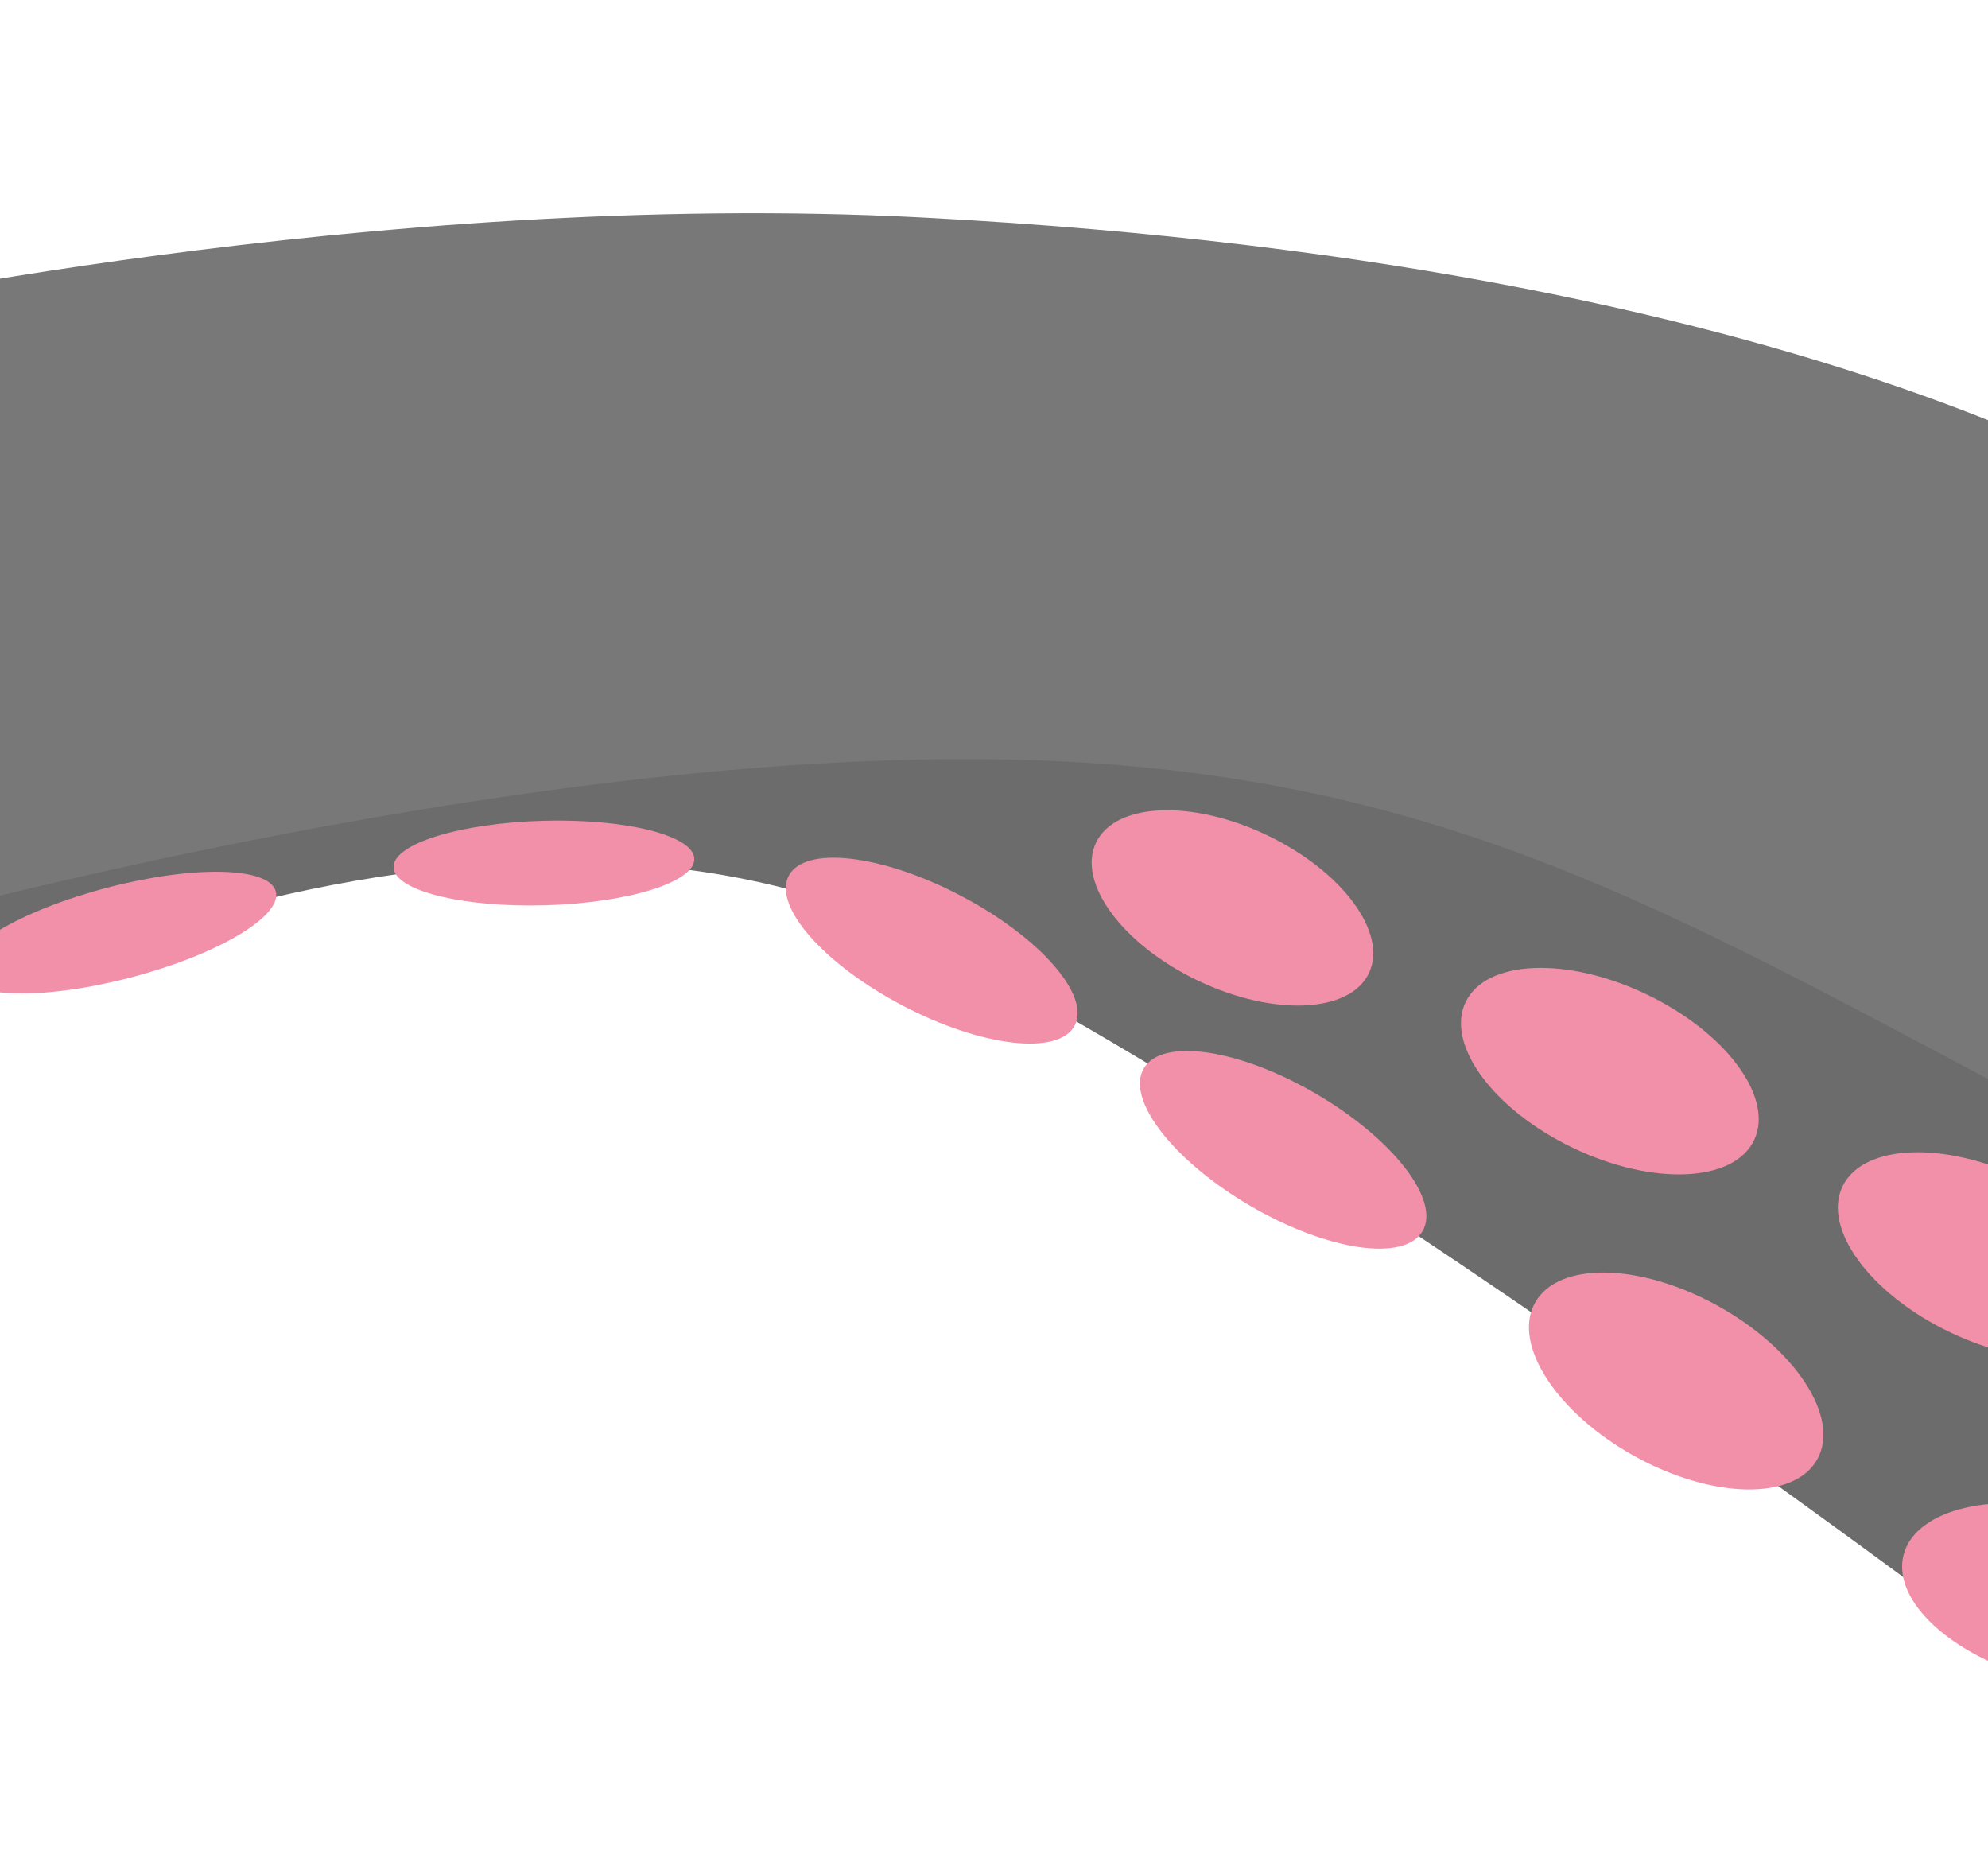
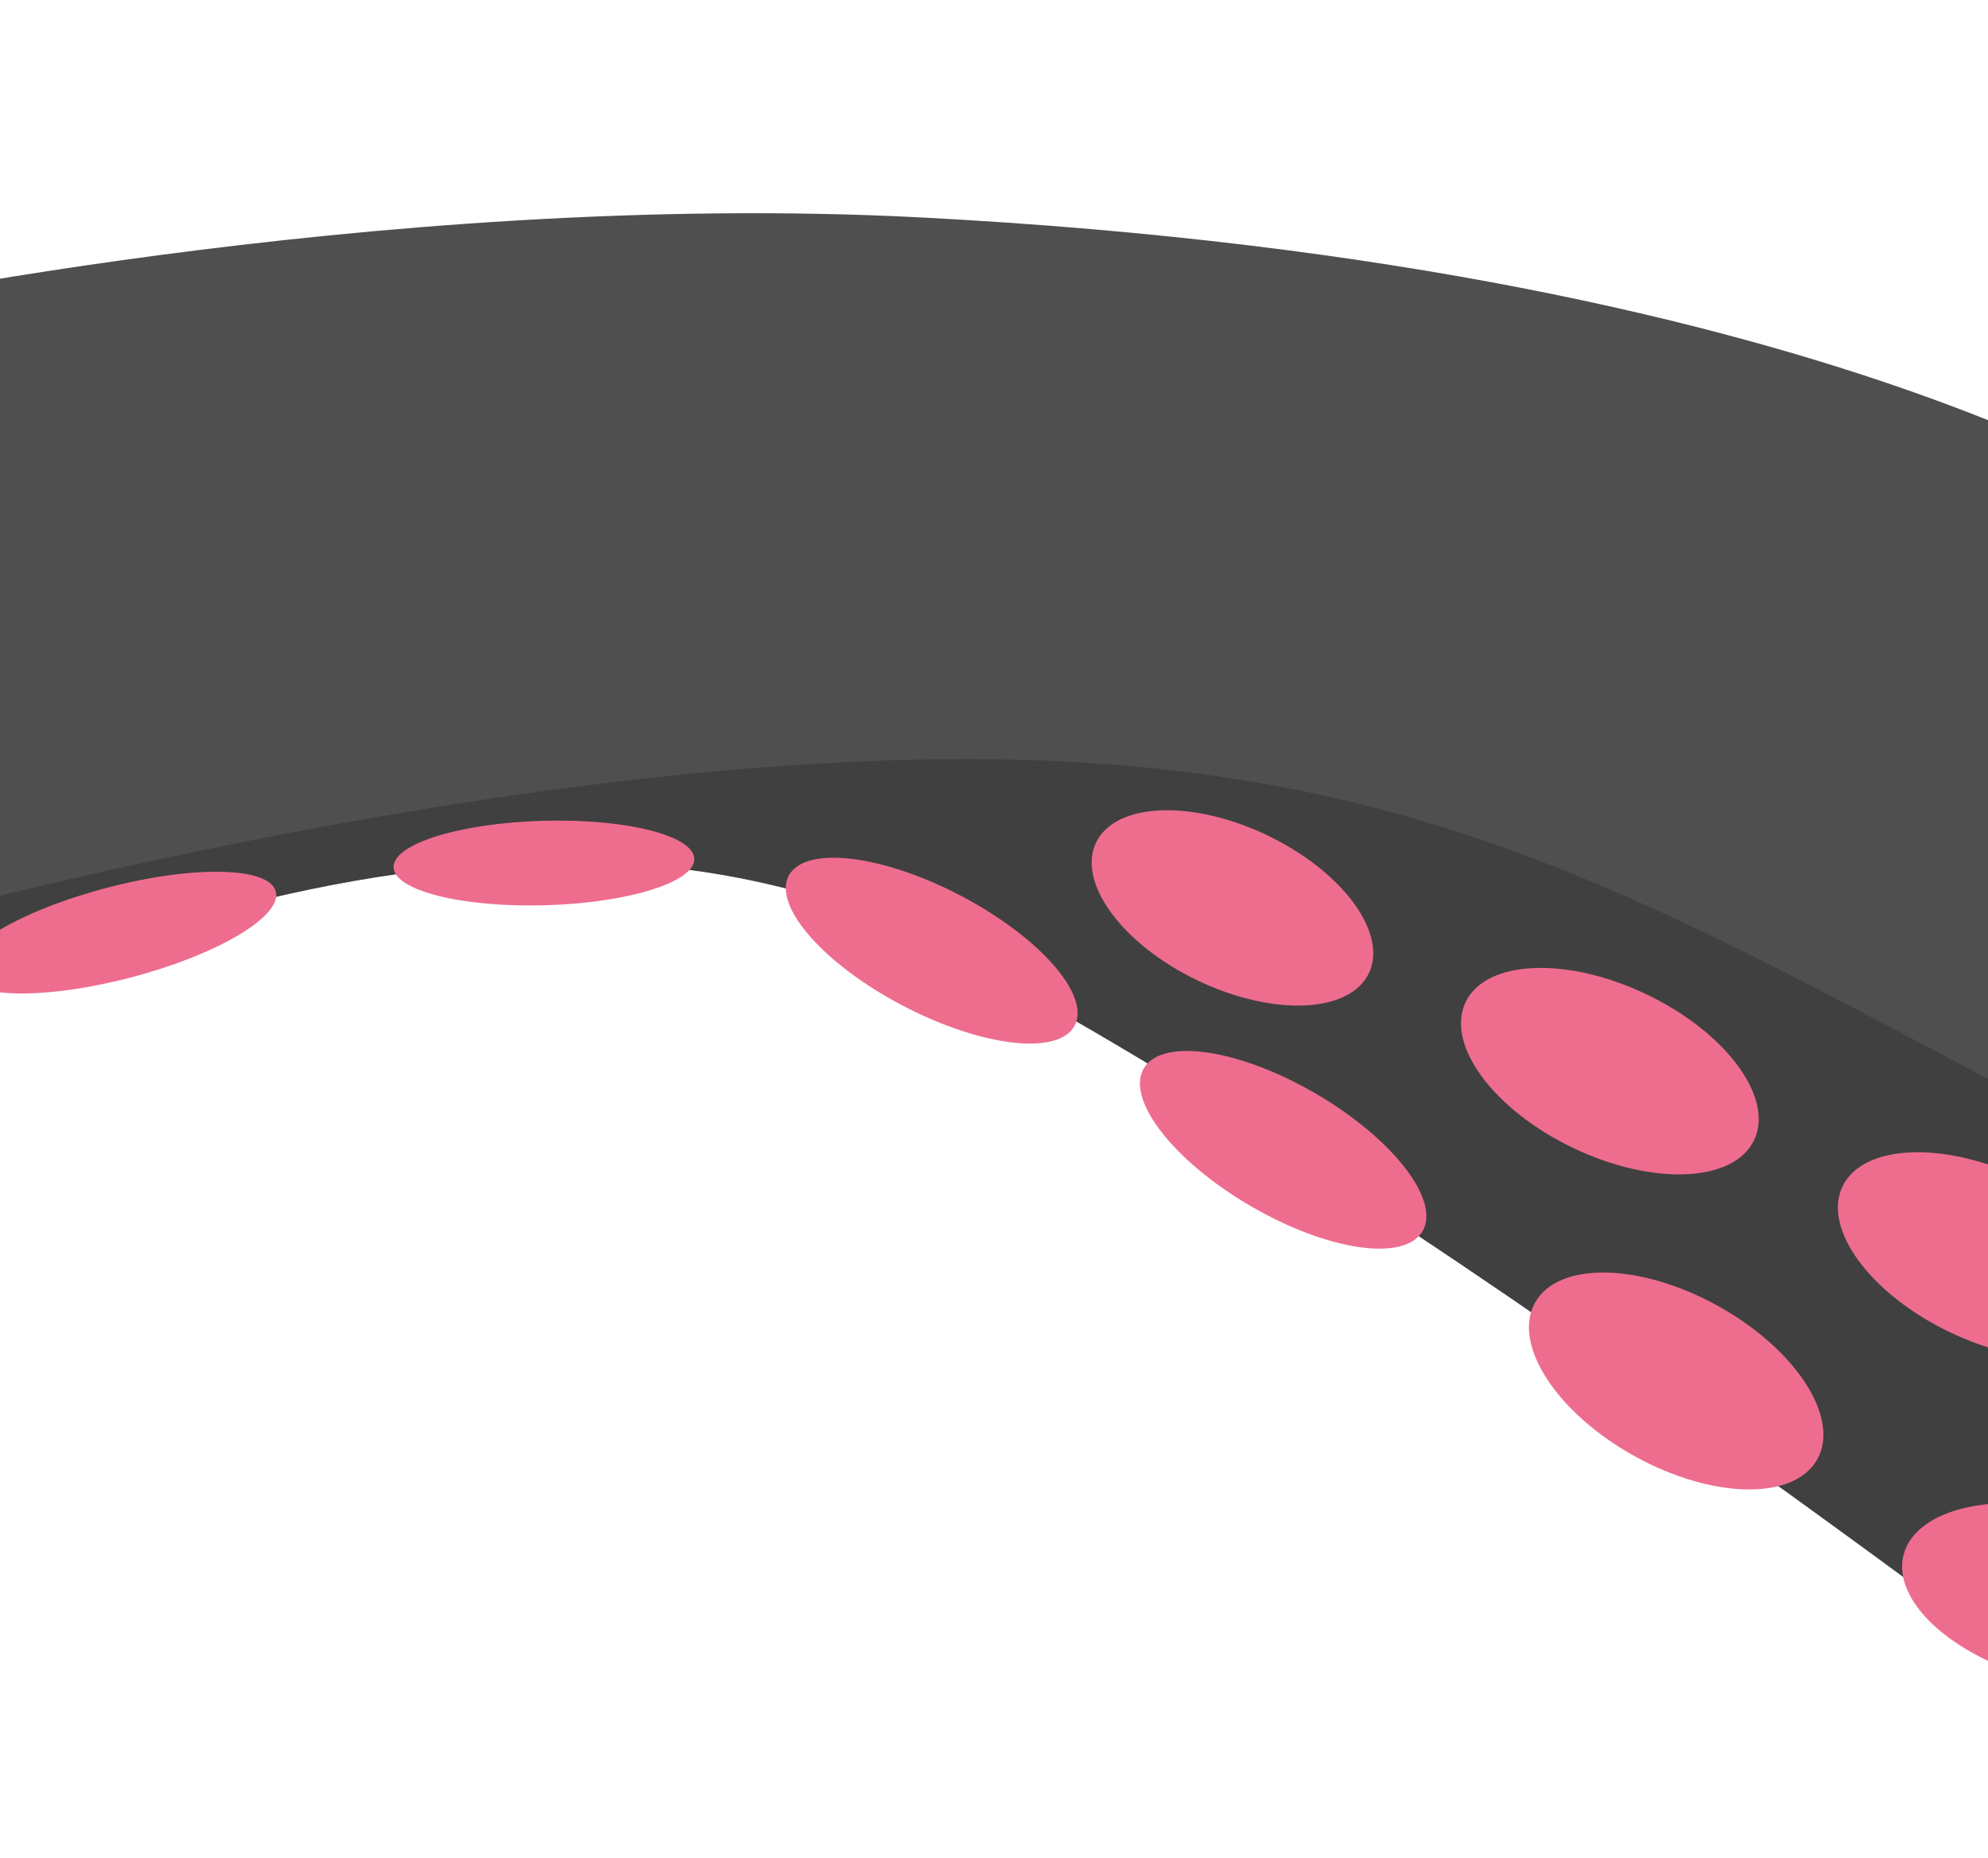
<svg xmlns="http://www.w3.org/2000/svg" width="1920" height="1794" viewBox="0 0 1920 1794" fill="none">
-   <mask id="mask0" maskUnits="userSpaceOnUse" x="-354" y="0" width="3042" height="1794">
-     <path fill="#C4C4C4" d="M-353.341 0h3040.7v1793.61h-3040.7z" />
+   <mask id="mask0" mask-type="alpha" maskUnits="userSpaceOnUse" x="-354" y="0" width="3042" height="1794">
+     <rect x="-353.341" width="3040.7" height="1793.61" fill="#C4C4C4" />
  </mask>
  <g mask="url(#mask0)">
    <animateTransform attributeName="transform" type="skewY" dur="30s" begin="0" values="0; 2; 0; 1; 3; 0;" repeatCount="indefinite" />
-     <path d="M2080 1702.44v-576.45c0-.32.12-.42-.14-.61-8.8-6.35-446.89-321.613-842.36-391.736-794.948-140.955-1400.5 137-1400.5 137v158.496S445 679.981 902 911.481c437.42 221.579 1143.22 766.099 1176.76 792.039.66.51 1.24-.25 1.24-1.08z" fill="#404040">
-       <animate attributeName="d" values="M2080 1702.44V1125.99C2080 1125.67 2080.12 1125.57 2079.86 1125.38C2071.06 1119.03 1632.97 803.767 1237.5 733.644C442.552 592.689 -163 870.644 -163 870.644V1029.14C-163 1029.14 445 679.981 902 911.481C1339.42 1133.06 2045.22 1677.58 2078.76 1703.52C2079.42 1704.03 2080 1703.27 2080 1702.44Z; M2080 1702.44V1125.99C2080 1125.67 2080.12 1125.57 2079.86 1125.38C2071.06 1119.03 1632.97 803.767 1237.5 733.644C442.552 592.689 -163 870.644 -163 870.644V1029.14C-163 1029.14 851.5 708 1308.5 939.5C1745.92 1161.08 2235.46 1676.5 2269 1702.44C2269.66 1702.95 2080 1703.27 2080 1702.44Z; M2080 1702.44V1125.99C2080 1125.67 2080.12 1125.57 2079.86 1125.38C2071.06 1119.03 1632.97 803.767 1237.5 733.644C442.552 592.689 -163 870.644 -163 870.644V1029.14C-163 1029.14 741.5 608 1198.5 839.5C1635.92 1061.08 2045.22 1677.58 2078.76 1703.52C2079.42 1704.03 2080 1703.27 2080 1702.44Z; M2080 1702.44V1125.99C2080 1125.67 2080.12 1125.57 2079.86 1125.38C2071.06 1119.03 1632.97 803.767 1237.5 733.644C442.552 592.689 -163 870.644 -163 870.644V1029.14C-163 1029.14 445 679.981 902 911.481C1339.42 1133.06 2045.22 1677.58 2078.76 1703.52C2079.42 1704.03 2080 1703.27 2080 1702.44Z;" dur="30s" repeatCount="indefinite" />
+     <path d="M2080 1702.44V1125.99C2080 1125.67 2080.12 1125.57 2079.86 1125.38C2071.06 1119.03 1632.97 803.767 1237.5 733.644C442.552 592.689 -163 870.644 -163 870.644V1029.14C-163 1029.14 445 679.981 902 911.481C1339.42 1133.06 2045.22 1677.58 2078.76 1703.52C2079.42 1704.03 2080 1703.27 2080 1702.44Z" fill="#404040">
+       <animate attributeName="d" values="                 M2080 1702.44V1125.99C2080 1125.67 2080.12 1125.57 2079.86 1125.38C2071.06 1119.03 1632.97 803.767 1237.5 733.644C442.552 592.689 -163 870.644 -163 870.644V1029.14C-163 1029.14 445 679.981 902 911.481C1339.42 1133.06 2045.22 1677.58 2078.76 1703.52C2079.42 1704.03 2080 1703.27 2080 1702.44Z;                 M2080 1702.44V1125.99C2080 1125.67 2080.12 1125.57 2079.86 1125.38C2071.06 1119.03 1632.97 803.767 1237.5 733.644C442.552 592.689 -163 870.644 -163 870.644V1029.14C-163 1029.14 851.5 708 1308.5 939.5C1745.92 1161.08 2235.46 1676.5 2269 1702.44C2269.66 1702.95 2080 1703.27 2080 1702.44Z;                 M2080 1702.44V1125.99C2080 1125.67 2080.12 1125.57 2079.86 1125.38C2071.06 1119.03 1632.97 803.767 1237.5 733.644C442.552 592.689 -163 870.644 -163 870.644V1029.14C-163 1029.14 741.5 608 1198.5 839.5C1635.92 1061.08 2045.22 1677.58 2078.76 1703.52C2079.42 1704.03 2080 1703.27 2080 1702.44Z;                  M2080 1702.44V1125.99C2080 1125.67 2080.12 1125.57 2079.86 1125.38C2071.06 1119.03 1632.97 803.767 1237.5 733.644C442.552 592.689 -163 870.644 -163 870.644V1029.14C-163 1029.14 445 679.981 902 911.481C1339.42 1133.06 2045.22 1677.58 2078.76 1703.52C2079.42 1704.03 2080 1703.27 2080 1702.44Z;             " dur="30s" repeatCount="indefinite" />
    </path>
-     <path d="M890 209.981c-528.825-27.574-1073.244 92.745-1089.697 96.415-.456.101-.382.417-.382.885v608.861c0 .668.278 1.256.919 1.068 26.778-7.861 633.122-184.229 1131.66-184.229 509.38 0 737.26 190.329 1213.01 424.779.66.33 1.46-.15 1.46-.89V523.231c0-.306.09-.413-.15-.601-8.08-6.273-346.67-265.192-1256.82-312.649z" fill="#4F4F4F">
-       <animate attributeName="d" values="M890 209.981C361.175 182.407 -183.244 302.726 -199.697 306.396C-200.153 306.497 -200.079 306.813 -200.079 307.281V916.142C-200.079 916.81 -199.801 917.398 -199.16 917.21C-172.382 909.349 433.962 732.981 932.5 732.981C1441.88 732.981 1669.76 923.31 2145.51 1157.76C2146.17 1158.09 2146.97 1157.61 2146.97 1156.87V523.231C2146.97 522.925 2147.06 522.818 2146.82 522.63C2138.74 516.357 1800.15 257.438 890 209.981Z;" dur="30s" repeatCount="indefinite" />
+     <path d="M890 209.981C361.175 182.407 -183.244 302.726 -199.697 306.396C-200.153 306.497 -200.079 306.813 -200.079 307.281V916.142C-200.079 916.81 -199.801 917.398 -199.16 917.21C-172.382 909.349 433.962 732.981 932.5 732.981C1441.88 732.981 1669.76 923.31 2145.51 1157.76C2146.17 1158.09 2146.97 1157.61 2146.97 1156.87V523.231C2146.97 522.925 2147.06 522.818 2146.82 522.63C2138.74 516.357 1800.15 257.438 890 209.981Z" fill="#4F4F4F">
+       <animate attributeName="d" values="                 M890 209.981C361.175 182.407 -183.244 302.726 -199.697 306.396C-200.153 306.497 -200.079 306.813 -200.079 307.281V916.142C-200.079 916.81 -199.801 917.398 -199.16 917.21C-172.382 909.349 433.962 732.981 932.5 732.981C1441.88 732.981 1669.76 923.31 2145.51 1157.76C2146.17 1158.09 2146.97 1157.61 2146.97 1156.87V523.231C2146.97 522.925 2147.06 522.818 2146.82 522.63C2138.74 516.357 1800.15 257.438 890 209.981Z;             " dur="30s" repeatCount="indefinite" />
    </path>
-     <ellipse cx="525.334" cy="833.327" rx="145.282" ry="40.797" transform="rotate(178.387 525.334 833.327)" fill="#EE6D8F" style="transform-box:fill-box;transform-origin:50% 50%">
+     <ellipse cx="525.334" cy="833.327" rx="145.282" ry="40.797" transform="rotate(178.387 525.334 833.327)" fill="#EE6D8F" style="transform-box: fill-box; transform-origin: 50% 50%;">
      <animateTransform attributeName="transform" type="rotate" dur="30s" begin="0" values="178.387; 173.327; 170.327; 178.387;" repeatCount="indefinite" />
-       <animate attributeName="cx" values="525.334; 525.334; 500.334; 525.334;" dur="30s" repeatCount="indefinite" />
-       <animate attributeName="cy" values="833.327; 870.327; 820.327; 833.327;" dur="30s" repeatCount="indefinite" />
-       <animate attributeName="rx" values="145.282; 150.282; 150.282; 145.282;" dur="30s" repeatCount="indefinite" />
-       <animate attributeName="ry" values="40.797; 60.797; 20.797; 40.797;" dur="30s" repeatCount="indefinite" />
+       <animate attributeName="cx" values="             525.334;             525.334;             500.334;              525.334;         " dur="30s" repeatCount="indefinite" />
+       <animate attributeName="cy" values="             833.327;             870.327;             820.327;              833.327;         " dur="30s" repeatCount="indefinite" />
+       <animate attributeName="rx" values="             145.282;             150.282;             150.282;              145.282;         " dur="30s" repeatCount="indefinite" />
+       <animate attributeName="ry" values="             40.797;             60.797;             20.797;              40.797;         " dur="30s" repeatCount="indefinite" />
    </ellipse>
-     <ellipse cx="899.832" cy="917.925" rx="155.878" ry="60.015" transform="rotate(-152.379 899.832 917.925)" fill="#EE6D8F" style="transform-box:fill-box;transform-origin:50% 50%">
+     <ellipse cx="899.832" cy="917.925" rx="155.878" ry="60.015" transform="rotate(-152.379 899.832 917.925)" fill="#EE6D8F" style="transform-box: fill-box; transform-origin: 50% 50%;">
      <animateTransform attributeName="transform" type="rotate" dur="30s" begin="0" values="-152.379; -180.379; -175.379; -152.379;" repeatCount="indefinite" />
-       <animate attributeName="cx" values="899.832; 920.832; 930.832; 899.832;" dur="30s" repeatCount="indefinite" />
-       <animate attributeName="cy" values="917.925; 850.925; 780.925; 917.925;" dur="30s" repeatCount="indefinite" />
-       <animate attributeName="rx" values="155.878; 155.878; 170.878; 155.878;" dur="30s" repeatCount="indefinite" />
-       <animate attributeName="ry" values="60.015; 50.015; 30.015; 60.015;" dur="30s" repeatCount="indefinite" />
+       <animate attributeName="cx" values="             899.832;             920.832;             930.832;              899.832;         " dur="30s" repeatCount="indefinite" />
+       <animate attributeName="cy" values="             917.925;             850.925;             780.925;              917.925;         " dur="30s" repeatCount="indefinite" />
+       <animate attributeName="rx" values="             155.878;             155.878;             170.878;              155.878;         " dur="30s" repeatCount="indefinite" />
+       <animate attributeName="ry" values="             60.015;             50.015;             30.015;              60.015;         " dur="30s" repeatCount="indefinite" />
    </ellipse>
-     <ellipse cx="1239.26" cy="1110.23" rx="155.878" ry="62.743" transform="rotate(-149.739 1239.26 1110.23)" fill="#EE6D8F" style="transform-box:fill-box;transform-origin:50% 50%">
+     <ellipse cx="1239.26" cy="1110.23" rx="155.878" ry="62.743" transform="rotate(-149.739 1239.26 1110.23)" fill="#EE6D8F" style="transform-box: fill-box; transform-origin: 50% 50%;">
      <animateTransform attributeName="transform" type="rotate" dur="30s" begin="0" values="-149.739; -149.739; -144.739; -149.739;" repeatCount="indefinite" />
-       <animate attributeName="cx" values="1239.26; 1300.26; 1350.26; 1239.26;" dur="30s" repeatCount="indefinite" />
-       <animate attributeName="cy" values="1110.23; 940.23; 930.23; 1110.23;" dur="30s" repeatCount="indefinite" />
-       <animate attributeName="rx" values="155.878; 130.878; 100.878; 155.878;" dur="30s" repeatCount="indefinite" />
-       <animate attributeName="ry" values="62.743; 40.743; 40.743; 62.743 ;" dur="30s" repeatCount="indefinite" />
+       <animate attributeName="cx" values="             1239.26;             1300.26;             1350.26;              1239.26;         " dur="30s" repeatCount="indefinite" />
+       <animate attributeName="cy" values="             1110.23;             940.23;             930.23;              1110.23;         " dur="30s" repeatCount="indefinite" />
+       <animate attributeName="rx" values="             155.878;             130.878;             100.878;              155.878;         " dur="30s" repeatCount="indefinite" />
+       <animate attributeName="ry" values="             62.743;             40.743;             40.743;              62.743 ;         " dur="30s" repeatCount="indefinite" />
    </ellipse>
-     <ellipse cx="1190.31" cy="876.657" rx="146.065" ry="77.74" transform="rotate(-154.426 1190.31 876.657)" fill="#EE6D8F" style="transform-box:fill-box;transform-origin:50% 50%">
+     <ellipse cx="1190.31" cy="876.657" rx="146.065" ry="77.74" transform="rotate(-154.426 1190.31 876.657)" fill="#EE6D8F" style="transform-box: fill-box; transform-origin: 50% 50%;">
      <animateTransform attributeName="transform" type="rotate" dur="30s" begin="0" values="-154.426; -160.426; -155.426; -154.426;" repeatCount="indefinite" />
-       <animate attributeName="cx" values="1190.31; 1350.31; 1390.31; 1190.31;" dur="30s" repeatCount="indefinite" />
-       <animate attributeName="cy" values="876.657; 876.657; 850.657; 876.657;" dur="30s" repeatCount="indefinite" />
-       <animate attributeName="rx" values="146.065; 120.065; 100.065; 146.065;" dur="30s" repeatCount="indefinite" />
-       <animate attributeName="ry" values="77.74; 30.74; 40.74; 77.74;" dur="30s" repeatCount="indefinite" />
+       <animate attributeName="cx" values="             1190.31;             1350.31;             1390.31;              1190.31;         " dur="30s" repeatCount="indefinite" />
+       <animate attributeName="cy" values="             876.657;             876.657;             850.657;              876.657;         " dur="30s" repeatCount="indefinite" />
+       <animate attributeName="rx" values="             146.065;             120.065;             100.065;              146.065;         " dur="30s" repeatCount="indefinite" />
+       <animate attributeName="ry" values="             77.74;             30.74;             40.74;              77.74;         " dur="30s" repeatCount="indefinite" />
    </ellipse>
-     <ellipse cx="1554.78" cy="1034.28" rx="154.429" ry="82.191" transform="rotate(-154.426 1554.78 1034.28)" fill="#EE6D8F" style="transform-box:fill-box;transform-origin:50% 50%">
+     <ellipse cx="1554.78" cy="1034.28" rx="154.429" ry="82.191" transform="rotate(-154.426 1554.78 1034.28)" fill="#EE6D8F" style="transform-box: fill-box; transform-origin: 50% 50%;">
      <animateTransform attributeName="transform" type="rotate" dur="30s" begin="0" values="-154.426; -154.426; -148.426; -154.426;" repeatCount="indefinite" />
-       <animate attributeName="cx" values="1554.78; 1600.78; 1680.78; 1554.78;" dur="30s" repeatCount="indefinite" />
-       <animate attributeName="cy" values="1034.28; 1000.28; 980.28; 1034.28;" dur="30s" repeatCount="indefinite" />
-       <animate attributeName="rx" values="154.429; 128.065; 140.065; 154.429;" dur="30s" repeatCount="indefinite" />
-       <animate attributeName="ry" values="82.191; 35.74; 60.74; 82.191;" dur="30s" repeatCount="indefinite" />
+       <animate attributeName="cx" values="             1554.78;             1600.78;             1680.78;              1554.78;         " dur="30s" repeatCount="indefinite" />
+       <animate attributeName="cy" values="             1034.28;             1000.28;             980.28;              1034.28;         " dur="30s" repeatCount="indefinite" />
+       <animate attributeName="rx" values="             154.429;             128.065;             140.065;              154.429;         " dur="30s" repeatCount="indefinite" />
+       <animate attributeName="ry" values="             82.191;             35.74;             60.74;              82.191;         " dur="30s" repeatCount="indefinite" />
    </ellipse>
-     <ellipse cx="1618.84" cy="1333.46" rx="155.878" ry="82.963" transform="rotate(-151.034 1618.84 1333.46)" fill="#EE6D8F" style="transform-box:fill-box;transform-origin:50% 50%">
+     <ellipse cx="1618.84" cy="1333.46" rx="155.878" ry="82.963" transform="rotate(-151.034 1618.84 1333.46)" fill="#EE6D8F" style="transform-box: fill-box; transform-origin: 50% 50%;">
      <animateTransform attributeName="transform" type="rotate" dur="30s" begin="0" values="-151.034; -140.034; -136.034; -151.034;" repeatCount="indefinite" />
-       <animate attributeName="cx" values="1618.84; 1700.84; 1650.84; 1618.84;" dur="30s" repeatCount="indefinite" />
-       <animate attributeName="cy" values="1333.46; 1200.46; 1180.46; 1333.46;" dur="30s" repeatCount="indefinite" />
-       <animate attributeName="rx" values="155.878; 140.878; 145.878; 155.878;" dur="30s" repeatCount="indefinite" />
-       <animate attributeName="ry" values="82.963; 40.962; 60.962; 82.963;" dur="30s" repeatCount="indefinite" />
+       <animate attributeName="cx" values="             1618.84;             1700.84;             1650.84;              1618.84;         " dur="30s" repeatCount="indefinite" />
+       <animate attributeName="cy" values="             1333.46;             1200.46;             1180.46;              1333.46;         " dur="30s" repeatCount="indefinite" />
+       <animate attributeName="rx" values="             155.878;             140.878;             145.878;              155.878;         " dur="30s" repeatCount="indefinite" />
+       <animate attributeName="ry" values="             82.963;             40.962;             60.962;              82.963;         " dur="30s" repeatCount="indefinite" />
    </ellipse>
-     <ellipse cx="1918.78" cy="1212.28" rx="154.429" ry="82.191" transform="rotate(-154.426 1918.78 1212.28)" fill="#EE6D8F" style="transform-box:fill-box;transform-origin:50% 50%">
+     <ellipse cx="1918.78" cy="1212.28" rx="154.429" ry="82.191" transform="rotate(-154.426 1918.78 1212.28)" fill="#EE6D8F" style="transform-box: fill-box; transform-origin: 50% 50%;">
      <animateTransform attributeName="transform" type="rotate" dur="30s" begin="0" values="-154.426; -140.426; -150.426; -154.426;" repeatCount="indefinite" />
-       <animate attributeName="cx" values="1918.78; 1950.78; 1980.78; 1918.78;" dur="30s" repeatCount="indefinite" />
-       <animate attributeName="cy" values="1212.28; 1212.28; 1180.28; 1212.28;" dur="30s" repeatCount="indefinite" />
-       <animate attributeName="rx" values="154.429; 140.429; 140.429; 154.429;" dur="30s" repeatCount="indefinite" />
-       <animate attributeName="ry" values="82.191; 42.191; 70.191; 82.191;" dur="30s" repeatCount="indefinite" />
+       <animate attributeName="cx" values="             1918.78;             1950.78;             1980.78;              1918.78;         " dur="30s" repeatCount="indefinite" />
+       <animate attributeName="cy" values="             1212.28;             1212.28;             1180.28;              1212.28;         " dur="30s" repeatCount="indefinite" />
+       <animate attributeName="rx" values="             154.429;             140.429;             140.429;              154.429;         " dur="30s" repeatCount="indefinite" />
+       <animate attributeName="ry" values="             82.191;             42.191;             70.191;              82.191;         " dur="30s" repeatCount="indefinite" />
    </ellipse>
-     <ellipse cx="1989.26" cy="1540.8" rx="155.878" ry="82.963" transform="rotate(-165.26 1989.26 1540.8)" fill="#EE6D8F" style="transform-box:fill-box;transform-origin:50% 50%">
+     <ellipse cx="1989.26" cy="1540.8" rx="155.878" ry="82.963" transform="rotate(-165.26 1989.26 1540.8)" fill="#EE6D8F" style="transform-box: fill-box; transform-origin: 50% 50%;">
      <animateTransform attributeName="transform" type="rotate" dur="30s" begin="0" values="-165.26; -140.26; -130.26; -165.26;" repeatCount="indefinite" />
-       <animate attributeName="cx" values="1989.26; 1989.26; 2000.26; 1989.26;" dur="30s" repeatCount="indefinite" />
-       <animate attributeName="cy" values="1540.8; 1400.8; 1500.8; 1540.8;" dur="30s" repeatCount="indefinite" />
-       <animate attributeName="rx" values="155.878; 140.878; 140.878; 155.878;" dur="30s" repeatCount="indefinite" />
-       <animate attributeName="ry" values="82.963; 40.962; 90.963; 82.963;" dur="30s" repeatCount="indefinite" />
+       <animate attributeName="cx" values="             1989.26;             1989.26;             2000.26;              1989.26;         " dur="30s" repeatCount="indefinite" />
+       <animate attributeName="cy" values="             1540.8;             1400.8;             1500.8;              1540.8;         " dur="30s" repeatCount="indefinite" />
+       <animate attributeName="rx" values="             155.878;             140.878;             140.878;              155.878;         " dur="30s" repeatCount="indefinite" />
+       <animate attributeName="ry" values="             82.963;             40.962;             90.963;              82.963;         " dur="30s" repeatCount="indefinite" />
    </ellipse>
-     <ellipse cx="114.873" cy="900.507" rx="156.63" ry="44.813" transform="rotate(165.327 114.873 900.507)" fill="#EE6D8F" style="transform-box:fill-box;transform-origin:50% 50%">
+     <ellipse cx="114.873" cy="900.507" rx="156.63" ry="44.813" transform="rotate(165.327 114.873 900.507)" fill="#EE6D8F" style="transform-box: fill-box; transform-origin: 50% 50%;">
      <animateTransform attributeName="transform" type="rotate" dur="30s" begin="0" values="165.327; 170.327; 160.327; 165.327;" repeatCount="indefinite" />
-       <animate attributeName="cx" values="114.873; 80.873; 70.873; 114.873;" dur="30s" repeatCount="indefinite" />
-       <animate attributeName="cy" values="900.507; 950.507; 920.507; 900.507;" dur="30s" repeatCount="indefinite" />
-       <animate attributeName="rx" values="156.63; 156.63; 130.63; 156.63;" dur="30s" repeatCount="indefinite" />
-       <animate attributeName="ry" values="44.813; 60.813; 30.813; 44.813;" dur="30s" repeatCount="indefinite" />
+       <animate attributeName="cx" values="             114.873;             80.873;             70.873;              114.873;         " dur="30s" repeatCount="indefinite" />
+       <animate attributeName="cy" values="             900.507;             950.507;             920.507;              900.507;         " dur="30s" repeatCount="indefinite" />
+       <animate attributeName="rx" values="             156.63;             156.63;             130.63;              156.63;         " dur="30s" repeatCount="indefinite" />
+       <animate attributeName="ry" values="             44.813;             60.813;             30.813;              44.813;         " dur="30s" repeatCount="indefinite" />
    </ellipse>
  </g>
</svg>
